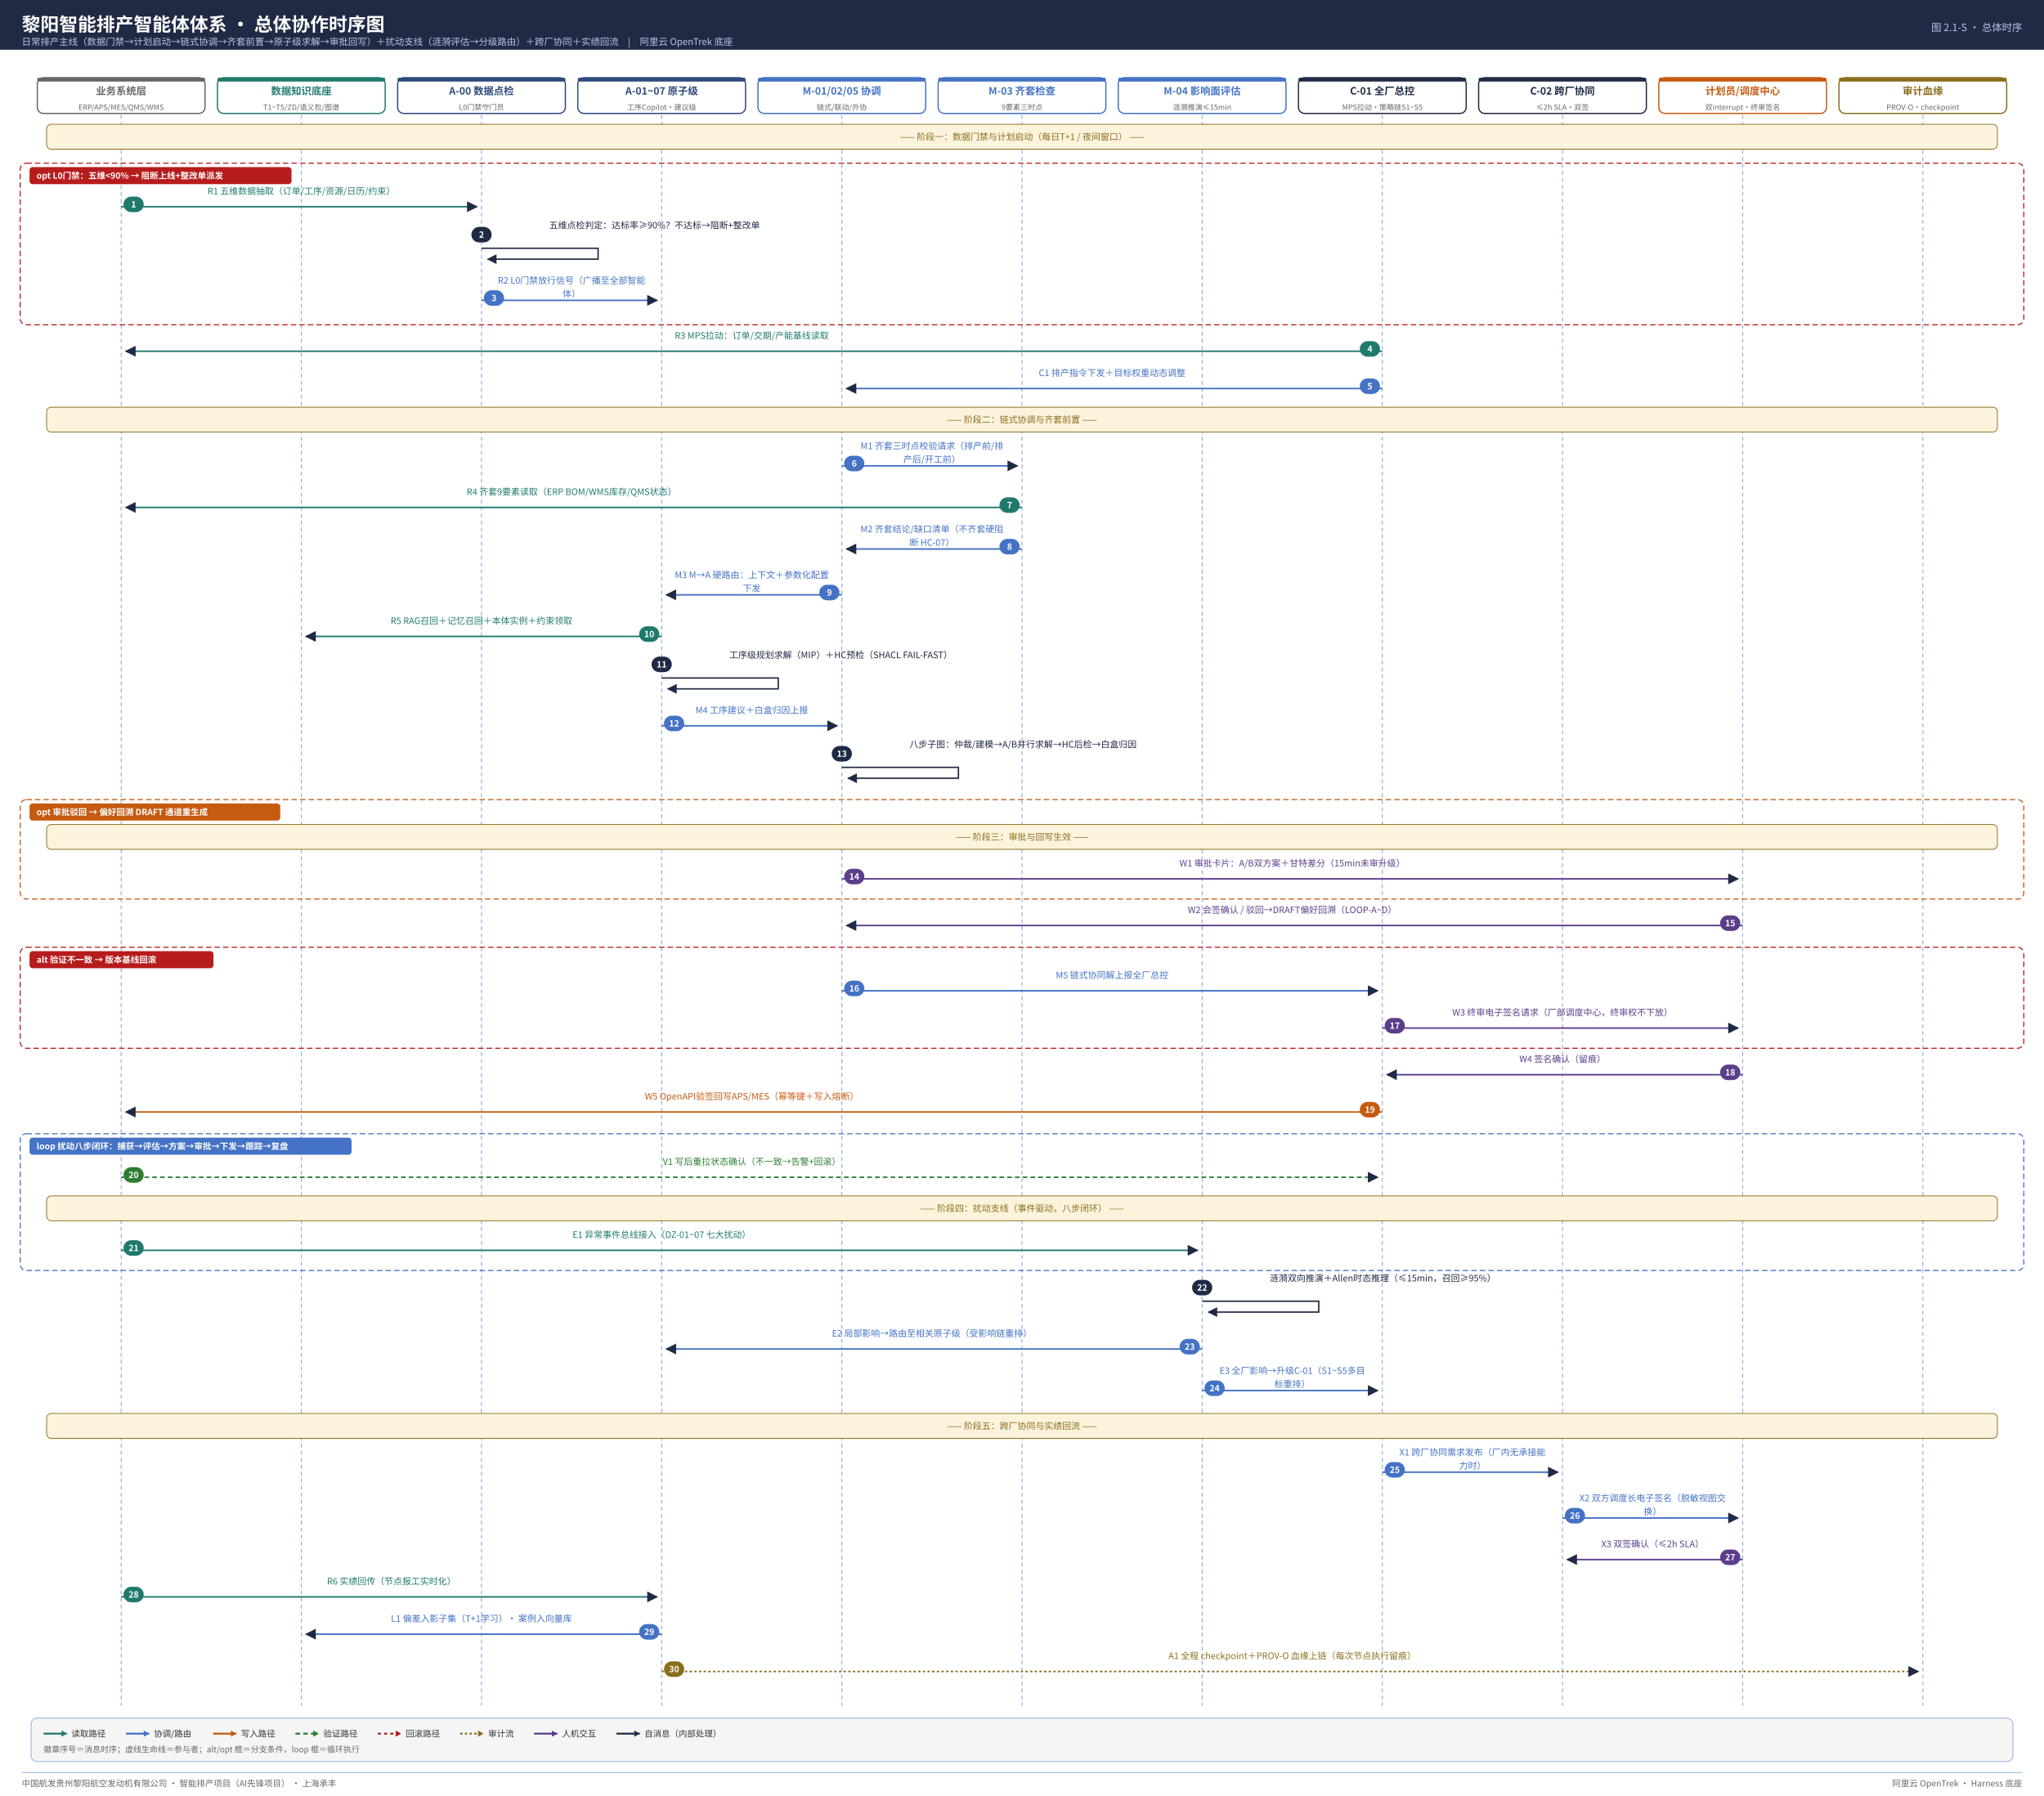
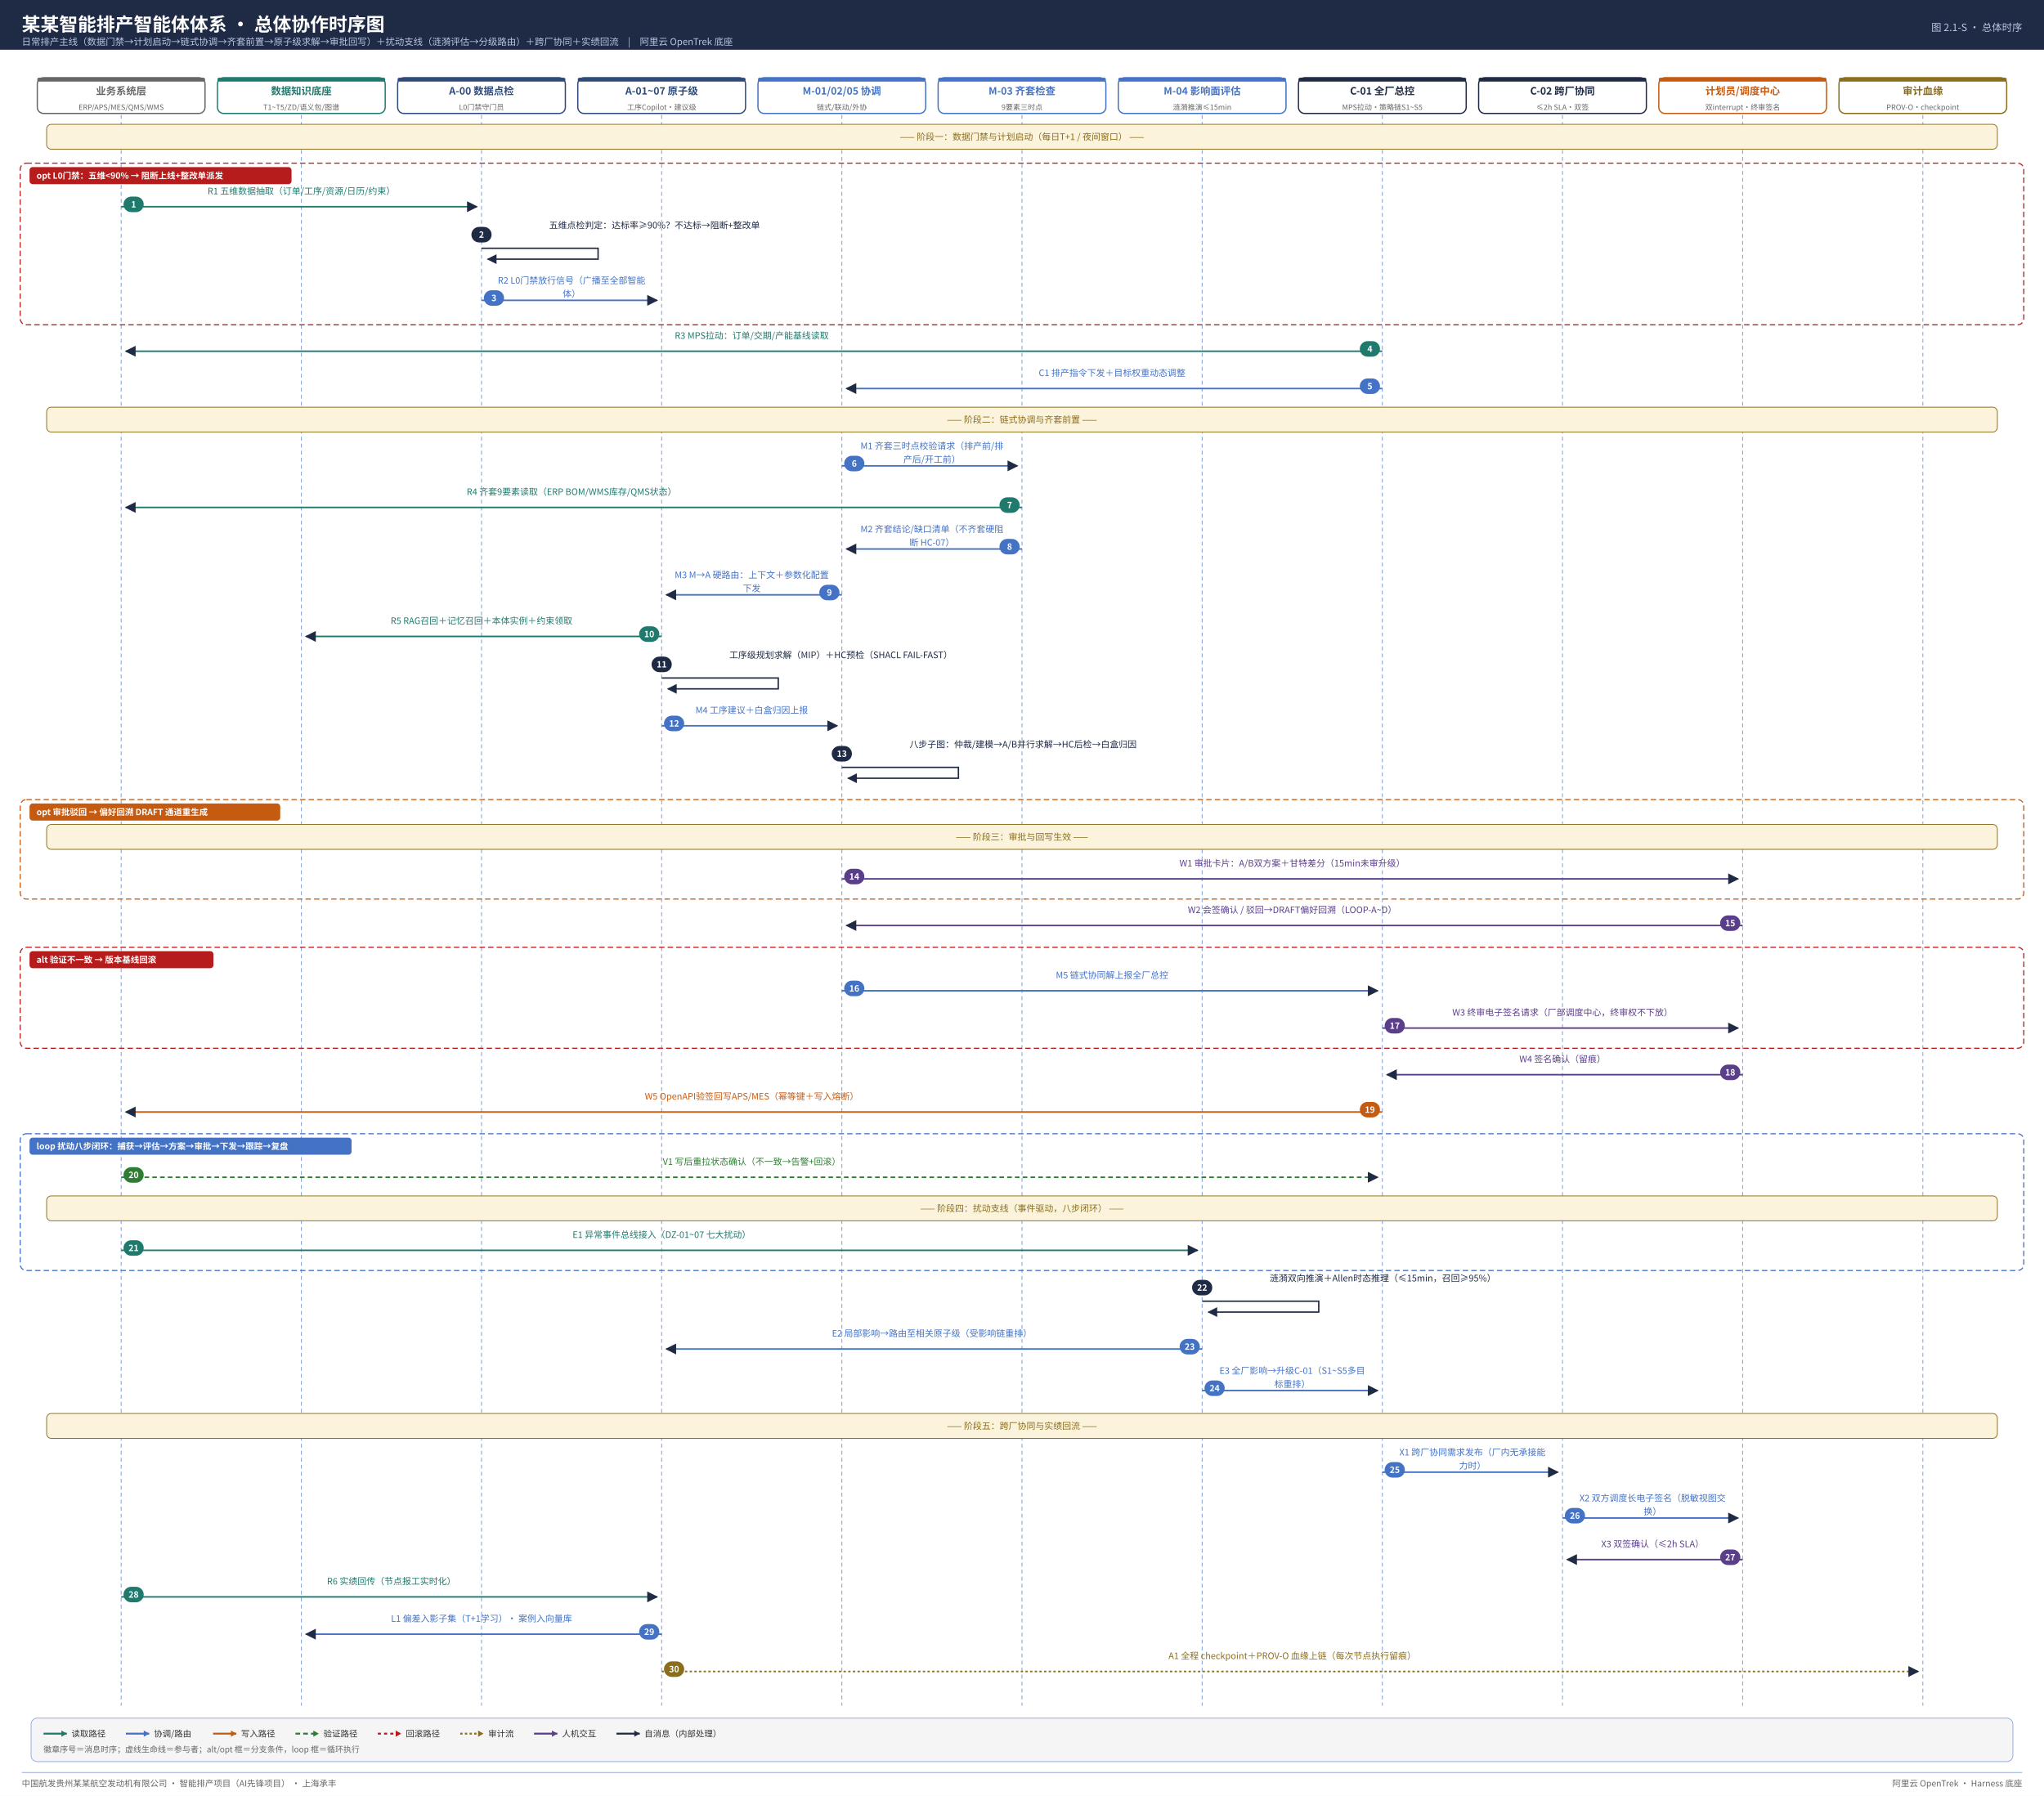
<svg xmlns="http://www.w3.org/2000/svg" width="2630" height="2311.0" viewBox="0 0 2630 2311.0">
  <defs>
    <marker id="arrow" viewBox="0 0 10 10" refX="9" refY="5" markerWidth="7" markerHeight="7" orient="auto-start-reverse">
      <path d="M0,0 L10,5 L0,10 z" fill="#1F2A44" />
    </marker>
    <marker id="arrowR" viewBox="0 0 10 10" refX="1" refY="5" markerWidth="7" markerHeight="7" orient="auto-start-reverse">
      <path d="M10,0 L0,5 L10,10 z" fill="#1F2A44" />
    </marker>
    <marker id="arrowT" viewBox="0 0 10 10" refX="9" refY="5" markerWidth="7" markerHeight="7" orient="auto-start-reverse">
      <path d="M0,0 L10,5 L0,10 z" fill="#1F7A6D" />
    </marker>
    <marker id="arrowO" viewBox="0 0 10 10" refX="9" refY="5" markerWidth="7" markerHeight="7" orient="auto-start-reverse">
      <path d="M0,0 L10,5 L0,10 z" fill="#C55A11" />
    </marker>
    <marker id="arrowP" viewBox="0 0 10 10" refX="9" refY="5" markerWidth="7" markerHeight="7" orient="auto-start-reverse">
      <path d="M0,0 L10,5 L0,10 z" fill="#5B3E8A" />
    </marker>
    <marker id="arrowRd" viewBox="0 0 10 10" refX="9" refY="5" markerWidth="7" markerHeight="7" orient="auto-start-reverse">
      <path d="M0,0 L10,5 L0,10 z" fill="#B71C1C" />
    </marker>
  </defs>
  <rect width="2630" height="2311.0" fill="#FFFFFF" />
  <rect x="0" y="0" width="2630" height="64" rx="0" fill="#1F2A44" stroke="none" stroke-width="1.2" opacity="1" />
-   <text x="28" y="40" font-family="Microsoft YaHei, Noto Sans CJK SC, PingFang SC, sans-serif" font-size="24" fill="#FFFFFF" text-anchor="start" font-weight="bold" opacity="1">黎阳智能排产智能体体系 · 总体协作时序图</text>
+   <text x="28" y="40" font-family="Microsoft YaHei, Noto Sans CJK SC, PingFang SC, sans-serif" font-size="24" fill="#FFFFFF" text-anchor="start" font-weight="bold" opacity="1">某某智能排产智能体体系 · 总体协作时序图</text>
  <text x="28" y="58" font-family="Microsoft YaHei, Noto Sans CJK SC, PingFang SC, sans-serif" font-size="12" fill="#B9C6E4" text-anchor="start" opacity="1">日常排产主线（数据门禁→计划启动→链式协调→齐套前置→原子级求解→审批回写）＋扰动支线（涟漪评估→分级路由）＋跨厂协同＋实绩回流　|　阿里云 OpenTrek 底座</text>
  <text x="2602" y="40" font-family="Microsoft YaHei, Noto Sans CJK SC, PingFang SC, sans-serif" font-size="13" fill="#B9C6E4" text-anchor="end" opacity="1">图 2.1-S · 总体时序</text>
  <rect x="48.0" y="100" width="215.818" height="46" rx="8" fill="#FFFFFF" stroke="#666666" stroke-width="1.6" opacity="1" />
  <rect x="48.0" y="100" width="215.818" height="5" rx="2" fill="#666666" stroke="none" stroke-width="1.2" opacity="1" />
  <text x="155.909" y="121.68" font-family="Microsoft YaHei, Noto Sans CJK SC, PingFang SC, sans-serif" font-size="13" fill="#666666" text-anchor="middle" font-weight="bold" opacity="1">业务系统层</text>
  <text x="155.909" y="141.42" font-family="Microsoft YaHei, Noto Sans CJK SC, PingFang SC, sans-serif" font-size="9.5" fill="#666666" text-anchor="middle" opacity="1">ERP/APS/MES/QMS/WMS</text>
  <rect x="279.818" y="100" width="215.818" height="46" rx="8" fill="#FFFFFF" stroke="#1F7A6D" stroke-width="1.6" opacity="1" />
  <rect x="279.818" y="100" width="215.818" height="5" rx="2" fill="#1F7A6D" stroke="none" stroke-width="1.2" opacity="1" />
  <text x="387.727" y="121.68" font-family="Microsoft YaHei, Noto Sans CJK SC, PingFang SC, sans-serif" font-size="13" fill="#1F7A6D" text-anchor="middle" font-weight="bold" opacity="1">数据知识底座</text>
  <text x="387.727" y="141.42" font-family="Microsoft YaHei, Noto Sans CJK SC, PingFang SC, sans-serif" font-size="9.5" fill="#666666" text-anchor="middle" opacity="1">T1~T5/ZD/语义包/图谱</text>
  <rect x="511.636" y="100" width="215.818" height="46" rx="8" fill="#FFFFFF" stroke="#2E4A7A" stroke-width="1.6" opacity="1" />
  <rect x="511.636" y="100" width="215.818" height="5" rx="2" fill="#2E4A7A" stroke="none" stroke-width="1.2" opacity="1" />
  <text x="619.545" y="121.68" font-family="Microsoft YaHei, Noto Sans CJK SC, PingFang SC, sans-serif" font-size="13" fill="#2E4A7A" text-anchor="middle" font-weight="bold" opacity="1">A-00 数据点检</text>
  <text x="619.545" y="141.42" font-family="Microsoft YaHei, Noto Sans CJK SC, PingFang SC, sans-serif" font-size="9.5" fill="#666666" text-anchor="middle" opacity="1">L0门禁守门员</text>
  <rect x="743.455" y="100" width="215.818" height="46" rx="8" fill="#FFFFFF" stroke="#2E4A7A" stroke-width="1.6" opacity="1" />
  <rect x="743.455" y="100" width="215.818" height="5" rx="2" fill="#2E4A7A" stroke="none" stroke-width="1.2" opacity="1" />
  <text x="851.364" y="121.68" font-family="Microsoft YaHei, Noto Sans CJK SC, PingFang SC, sans-serif" font-size="13" fill="#2E4A7A" text-anchor="middle" font-weight="bold" opacity="1">A-01~07 原子级</text>
  <text x="851.364" y="141.42" font-family="Microsoft YaHei, Noto Sans CJK SC, PingFang SC, sans-serif" font-size="9.5" fill="#666666" text-anchor="middle" opacity="1">工序Copilot·建议级</text>
  <rect x="975.273" y="100" width="215.818" height="46" rx="8" fill="#FFFFFF" stroke="#4472C4" stroke-width="1.6" opacity="1" />
  <rect x="975.273" y="100" width="215.818" height="5" rx="2" fill="#4472C4" stroke="none" stroke-width="1.2" opacity="1" />
  <text x="1083.182" y="121.68" font-family="Microsoft YaHei, Noto Sans CJK SC, PingFang SC, sans-serif" font-size="13" fill="#4472C4" text-anchor="middle" font-weight="bold" opacity="1">M-01/02/05 协调</text>
  <text x="1083.182" y="141.42" font-family="Microsoft YaHei, Noto Sans CJK SC, PingFang SC, sans-serif" font-size="9.5" fill="#666666" text-anchor="middle" opacity="1">链式/联动/外协</text>
  <rect x="1207.091" y="100" width="215.818" height="46" rx="8" fill="#FFFFFF" stroke="#4472C4" stroke-width="1.6" opacity="1" />
  <rect x="1207.091" y="100" width="215.818" height="5" rx="2" fill="#4472C4" stroke="none" stroke-width="1.2" opacity="1" />
  <text x="1315.0" y="121.68" font-family="Microsoft YaHei, Noto Sans CJK SC, PingFang SC, sans-serif" font-size="13" fill="#4472C4" text-anchor="middle" font-weight="bold" opacity="1">M-03 齐套检查</text>
  <text x="1315.0" y="141.42" font-family="Microsoft YaHei, Noto Sans CJK SC, PingFang SC, sans-serif" font-size="9.5" fill="#666666" text-anchor="middle" opacity="1">9要素三时点</text>
  <rect x="1438.909" y="100" width="215.818" height="46" rx="8" fill="#FFFFFF" stroke="#4472C4" stroke-width="1.6" opacity="1" />
  <rect x="1438.909" y="100" width="215.818" height="5" rx="2" fill="#4472C4" stroke="none" stroke-width="1.2" opacity="1" />
  <text x="1546.818" y="121.68" font-family="Microsoft YaHei, Noto Sans CJK SC, PingFang SC, sans-serif" font-size="13" fill="#4472C4" text-anchor="middle" font-weight="bold" opacity="1">M-04 影响面评估</text>
  <text x="1546.818" y="141.42" font-family="Microsoft YaHei, Noto Sans CJK SC, PingFang SC, sans-serif" font-size="9.5" fill="#666666" text-anchor="middle" opacity="1">涟漪推演≤15min</text>
  <rect x="1670.727" y="100" width="215.818" height="46" rx="8" fill="#FFFFFF" stroke="#1F2A44" stroke-width="1.6" opacity="1" />
  <rect x="1670.727" y="100" width="215.818" height="5" rx="2" fill="#1F2A44" stroke="none" stroke-width="1.2" opacity="1" />
  <text x="1778.636" y="121.68" font-family="Microsoft YaHei, Noto Sans CJK SC, PingFang SC, sans-serif" font-size="13" fill="#1F2A44" text-anchor="middle" font-weight="bold" opacity="1">C-01 全厂总控</text>
  <text x="1778.636" y="141.42" font-family="Microsoft YaHei, Noto Sans CJK SC, PingFang SC, sans-serif" font-size="9.5" fill="#666666" text-anchor="middle" opacity="1">MPS拉动·策略链S1~S5</text>
  <rect x="1902.545" y="100" width="215.818" height="46" rx="8" fill="#FFFFFF" stroke="#1F2A44" stroke-width="1.6" opacity="1" />
  <rect x="1902.545" y="100" width="215.818" height="5" rx="2" fill="#1F2A44" stroke="none" stroke-width="1.2" opacity="1" />
  <text x="2010.455" y="121.68" font-family="Microsoft YaHei, Noto Sans CJK SC, PingFang SC, sans-serif" font-size="13" fill="#1F2A44" text-anchor="middle" font-weight="bold" opacity="1">C-02 跨厂协同</text>
  <text x="2010.455" y="141.42" font-family="Microsoft YaHei, Noto Sans CJK SC, PingFang SC, sans-serif" font-size="9.5" fill="#666666" text-anchor="middle" opacity="1">≤2h SLA·双签</text>
  <rect x="2134.364" y="100" width="215.818" height="46" rx="8" fill="#FFFFFF" stroke="#C55A11" stroke-width="1.6" opacity="1" />
  <rect x="2134.364" y="100" width="215.818" height="5" rx="2" fill="#C55A11" stroke="none" stroke-width="1.2" opacity="1" />
  <text x="2242.273" y="121.68" font-family="Microsoft YaHei, Noto Sans CJK SC, PingFang SC, sans-serif" font-size="13" fill="#C55A11" text-anchor="middle" font-weight="bold" opacity="1">计划员/调度中心</text>
  <text x="2242.273" y="141.42" font-family="Microsoft YaHei, Noto Sans CJK SC, PingFang SC, sans-serif" font-size="9.5" fill="#666666" text-anchor="middle" opacity="1">双interrupt·终审签名</text>
  <rect x="2366.182" y="100" width="215.818" height="46" rx="8" fill="#FFFFFF" stroke="#8A6D1D" stroke-width="1.6" opacity="1" />
  <rect x="2366.182" y="100" width="215.818" height="5" rx="2" fill="#8A6D1D" stroke="none" stroke-width="1.2" opacity="1" />
  <text x="2474.091" y="121.68" font-family="Microsoft YaHei, Noto Sans CJK SC, PingFang SC, sans-serif" font-size="13" fill="#8A6D1D" text-anchor="middle" font-weight="bold" opacity="1">审计血缘</text>
  <text x="2474.091" y="141.42" font-family="Microsoft YaHei, Noto Sans CJK SC, PingFang SC, sans-serif" font-size="9.5" fill="#666666" text-anchor="middle" opacity="1">PROV-O·checkpoint</text>
  <line x1="155.909" y1="148" x2="155.909" y2="2195.0" stroke="#8EAADB" stroke-width="1.2" stroke-dasharray="5,4" />
  <line x1="387.727" y1="148" x2="387.727" y2="2195.0" stroke="#8EAADB" stroke-width="1.2" stroke-dasharray="5,4" />
  <line x1="619.545" y1="148" x2="619.545" y2="2195.0" stroke="#8EAADB" stroke-width="1.2" stroke-dasharray="5,4" />
  <line x1="851.364" y1="148" x2="851.364" y2="2195.0" stroke="#8EAADB" stroke-width="1.2" stroke-dasharray="5,4" />
  <line x1="1083.182" y1="148" x2="1083.182" y2="2195.0" stroke="#8EAADB" stroke-width="1.2" stroke-dasharray="5,4" />
  <line x1="1315.0" y1="148" x2="1315.0" y2="2195.0" stroke="#8EAADB" stroke-width="1.2" stroke-dasharray="5,4" />
  <line x1="1546.818" y1="148" x2="1546.818" y2="2195.0" stroke="#8EAADB" stroke-width="1.2" stroke-dasharray="5,4" />
  <line x1="1778.636" y1="148" x2="1778.636" y2="2195.0" stroke="#8EAADB" stroke-width="1.2" stroke-dasharray="5,4" />
  <line x1="2010.455" y1="148" x2="2010.455" y2="2195.0" stroke="#8EAADB" stroke-width="1.2" stroke-dasharray="5,4" />
  <line x1="2242.273" y1="148" x2="2242.273" y2="2195.0" stroke="#8EAADB" stroke-width="1.2" stroke-dasharray="5,4" />
  <line x1="2474.091" y1="148" x2="2474.091" y2="2195.0" stroke="#8EAADB" stroke-width="1.2" stroke-dasharray="5,4" />
  <rect x="26" y="210" width="2578" height="208.0" rx="8" fill="none" stroke="#B71C1C" stroke-width="1.4" stroke-dasharray="7,4" opacity="1" />
  <rect x="38" y="215" width="337.117" height="22" rx="4" fill="#B71C1C" stroke="none" stroke-width="1.2" opacity="1" />
  <text x="47" y="230" font-family="Microsoft YaHei, Noto Sans CJK SC, PingFang SC, sans-serif" font-size="11" fill="#FFFFFF" text-anchor="start" font-weight="bold" opacity="1">opt L0门禁：五维&lt;90% → 阻断上线+整改单派发</text>
  <rect x="26" y="1029.0" width="2578" height="128.0" rx="8" fill="none" stroke="#C55A11" stroke-width="1.4" stroke-dasharray="7,4" opacity="1" />
  <rect x="38" y="1034.0" width="322.597" height="22" rx="4" fill="#C55A11" stroke="none" stroke-width="1.2" opacity="1" />
  <text x="47" y="1049.0" font-family="Microsoft YaHei, Noto Sans CJK SC, PingFang SC, sans-serif" font-size="11" fill="#FFFFFF" text-anchor="start" font-weight="bold" opacity="1">opt 审批驳回 → 偏好回溯 DRAFT 通道重生成</text>
  <rect x="26" y="1219.0" width="2578" height="130.0" rx="8" fill="none" stroke="#B71C1C" stroke-width="1.4" stroke-dasharray="7,4" opacity="1" />
  <rect x="38" y="1224.0" width="236.638" height="22" rx="4" fill="#B71C1C" stroke="none" stroke-width="1.2" opacity="1" />
  <text x="47" y="1239.0" font-family="Microsoft YaHei, Noto Sans CJK SC, PingFang SC, sans-serif" font-size="11" fill="#FFFFFF" text-anchor="start" font-weight="bold" opacity="1">alt 验证不一致 → 版本基线回滚</text>
  <rect x="26" y="1459.0" width="2578" height="176.0" rx="8" fill="none" stroke="#4472C4" stroke-width="1.4" stroke-dasharray="7,4" opacity="1" />
  <rect x="38" y="1464.0" width="414.363" height="22" rx="4" fill="#4472C4" stroke="none" stroke-width="1.2" opacity="1" />
  <text x="47" y="1479.0" font-family="Microsoft YaHei, Noto Sans CJK SC, PingFang SC, sans-serif" font-size="11" fill="#FFFFFF" text-anchor="start" font-weight="bold" opacity="1">loop 扰动八步闭环：捕获→评估→方案→审批→下发→跟踪→复盘</text>
  <rect x="60" y="160" width="2510" height="32" rx="6" fill="#FBF3DC" stroke="#8A6D1D" stroke-width="1" opacity="1" />
  <text x="1315.0" y="180.14" font-family="Microsoft YaHei, Noto Sans CJK SC, PingFang SC, sans-serif" font-size="11.5" fill="#8A6D1D" text-anchor="middle" opacity="1">—— 阶段一：数据门禁与计划启动（每日T+1 / 夜间窗口） ——</text>
  <line x1="155.909" y1="266.0" x2="613.545" y2="266.0" stroke="#1F7A6D" stroke-width="2" marker-end="url(#arrow)" />
  <text x="387.727" y="250.0" font-family="Microsoft YaHei, Noto Sans CJK SC, PingFang SC, sans-serif" font-size="11.5" fill="#1F7A6D" text-anchor="middle" opacity="1">R1 五维数据抽取（订单/工序/资源/日历/约束）</text>
  <rect x="158.909" y="253.0" width="26" height="20" rx="10" fill="#1F7A6D" stroke="none" stroke-width="1.2" opacity="1" />
  <text x="171.909" y="267.0" font-family="Microsoft YaHei, Noto Sans CJK SC, PingFang SC, sans-serif" font-size="11" fill="#FFFFFF" text-anchor="middle" font-weight="bold" opacity="1">1</text>
  <path d="M 619.545 319.5 L 769.545 319.5 L 769.545 333.5 L 627.545 333.5" fill="none" stroke="#1F2A44" stroke-width="1.8" marker-end="url(#arrow)" />
  <text x="706.545" y="294.0" font-family="Microsoft YaHei, Noto Sans CJK SC, PingFang SC, sans-serif" font-size="11.5" fill="#1F2A44" text-anchor="start" opacity="1">五维点检判定：达标率≥90%？不达标→阻断+整改单</text>
  <rect x="606.545" y="292" width="26" height="20" rx="10" fill="#1F2A44" stroke="none" stroke-width="1.2" opacity="1" />
  <text x="619.545" y="306" font-family="Microsoft YaHei, Noto Sans CJK SC, PingFang SC, sans-serif" font-size="11" fill="#FFFFFF" text-anchor="middle" font-weight="bold" opacity="1">2</text>
  <line x1="619.545" y1="386.5" x2="845.364" y2="386.5" stroke="#4472C4" stroke-width="2" marker-end="url(#arrow)" />
  <text x="735.455" y="365.0" font-family="Microsoft YaHei, Noto Sans CJK SC, PingFang SC, sans-serif" font-size="11.5" fill="#4472C4" text-anchor="middle" opacity="1">R2 L0门禁放行信号（广播至全部智能</text>
  <text x="735.455" y="382.25" font-family="Microsoft YaHei, Noto Sans CJK SC, PingFang SC, sans-serif" font-size="11.5" fill="#4472C4" text-anchor="middle" opacity="1">体）</text>
  <rect x="622.545" y="373.5" width="26" height="20" rx="10" fill="#4472C4" stroke="none" stroke-width="1.2" opacity="1" />
  <text x="635.545" y="387.5" font-family="Microsoft YaHei, Noto Sans CJK SC, PingFang SC, sans-serif" font-size="11" fill="#FFFFFF" text-anchor="middle" font-weight="bold" opacity="1">3</text>
  <line x1="1778.636" y1="452.0" x2="161.909" y2="452.0" stroke="#1F7A6D" stroke-width="2" marker-end="url(#arrow)" />
  <text x="967.273" y="436.0" font-family="Microsoft YaHei, Noto Sans CJK SC, PingFang SC, sans-serif" font-size="11.5" fill="#1F7A6D" text-anchor="middle" opacity="1">R3 MPS拉动：订单/交期/产能基线读取</text>
  <rect x="1749.636" y="439.0" width="26" height="20" rx="10" fill="#1F7A6D" stroke="none" stroke-width="1.2" opacity="1" />
  <text x="1762.636" y="453.0" font-family="Microsoft YaHei, Noto Sans CJK SC, PingFang SC, sans-serif" font-size="11" fill="#FFFFFF" text-anchor="middle" font-weight="bold" opacity="1">4</text>
  <line x1="1778.636" y1="500.0" x2="1089.182" y2="500.0" stroke="#4472C4" stroke-width="2" marker-end="url(#arrow)" />
  <text x="1430.909" y="484.0" font-family="Microsoft YaHei, Noto Sans CJK SC, PingFang SC, sans-serif" font-size="11.5" fill="#4472C4" text-anchor="middle" opacity="1">C1 排产指令下发＋目标权重动态调整</text>
  <rect x="1749.636" y="487.0" width="26" height="20" rx="10" fill="#4472C4" stroke="none" stroke-width="1.2" opacity="1" />
  <text x="1762.636" y="501.0" font-family="Microsoft YaHei, Noto Sans CJK SC, PingFang SC, sans-serif" font-size="11" fill="#FFFFFF" text-anchor="middle" font-weight="bold" opacity="1">5</text>
  <rect x="60" y="524.0" width="2510" height="32" rx="6" fill="#FBF3DC" stroke="#8A6D1D" stroke-width="1" opacity="1" />
  <text x="1315.0" y="544.14" font-family="Microsoft YaHei, Noto Sans CJK SC, PingFang SC, sans-serif" font-size="11.5" fill="#8A6D1D" text-anchor="middle" opacity="1">—— 阶段二：链式协调与齐套前置 ——</text>
  <line x1="1083.182" y1="599.5" x2="1309.0" y2="599.5" stroke="#4472C4" stroke-width="2" marker-end="url(#arrow)" />
  <text x="1199.091" y="578.0" font-family="Microsoft YaHei, Noto Sans CJK SC, PingFang SC, sans-serif" font-size="11.5" fill="#4472C4" text-anchor="middle" opacity="1">M1 齐套三时点校验请求（排产前/排</text>
  <text x="1199.091" y="595.25" font-family="Microsoft YaHei, Noto Sans CJK SC, PingFang SC, sans-serif" font-size="11.5" fill="#4472C4" text-anchor="middle" opacity="1">产后/开工前）</text>
  <rect x="1086.182" y="586.5" width="26" height="20" rx="10" fill="#4472C4" stroke="none" stroke-width="1.2" opacity="1" />
  <text x="1099.182" y="600.5" font-family="Microsoft YaHei, Noto Sans CJK SC, PingFang SC, sans-serif" font-size="11" fill="#FFFFFF" text-anchor="middle" font-weight="bold" opacity="1">6</text>
  <line x1="1315.0" y1="653.0" x2="161.909" y2="653.0" stroke="#1F7A6D" stroke-width="2" marker-end="url(#arrow)" />
  <text x="735.455" y="637.0" font-family="Microsoft YaHei, Noto Sans CJK SC, PingFang SC, sans-serif" font-size="11.5" fill="#1F7A6D" text-anchor="middle" opacity="1">R4 齐套9要素读取（ERP BOM/WMS库存/QMS状态）</text>
  <rect x="1286.0" y="640.0" width="26" height="20" rx="10" fill="#1F7A6D" stroke="none" stroke-width="1.2" opacity="1" />
  <text x="1299.0" y="654.0" font-family="Microsoft YaHei, Noto Sans CJK SC, PingFang SC, sans-serif" font-size="11" fill="#FFFFFF" text-anchor="middle" font-weight="bold" opacity="1">7</text>
  <line x1="1315.0" y1="706.5" x2="1089.182" y2="706.5" stroke="#4472C4" stroke-width="2" marker-end="url(#arrow)" />
  <text x="1199.091" y="685.0" font-family="Microsoft YaHei, Noto Sans CJK SC, PingFang SC, sans-serif" font-size="11.5" fill="#4472C4" text-anchor="middle" opacity="1">M2 齐套结论/缺口清单（不齐套硬阻</text>
  <text x="1199.091" y="702.25" font-family="Microsoft YaHei, Noto Sans CJK SC, PingFang SC, sans-serif" font-size="11.5" fill="#4472C4" text-anchor="middle" opacity="1">断 HC-07）</text>
  <rect x="1286.0" y="693.5" width="26" height="20" rx="10" fill="#4472C4" stroke="none" stroke-width="1.2" opacity="1" />
  <text x="1299.0" y="707.5" font-family="Microsoft YaHei, Noto Sans CJK SC, PingFang SC, sans-serif" font-size="11" fill="#FFFFFF" text-anchor="middle" font-weight="bold" opacity="1">8</text>
  <line x1="1083.182" y1="765.5" x2="857.364" y2="765.5" stroke="#4472C4" stroke-width="2" marker-end="url(#arrow)" />
  <text x="967.273" y="744.0" font-family="Microsoft YaHei, Noto Sans CJK SC, PingFang SC, sans-serif" font-size="11.5" fill="#4472C4" text-anchor="middle" opacity="1">M3 M→A 硬路由：上下文＋参数化配置</text>
  <text x="967.273" y="761.25" font-family="Microsoft YaHei, Noto Sans CJK SC, PingFang SC, sans-serif" font-size="11.5" fill="#4472C4" text-anchor="middle" opacity="1">下发</text>
  <rect x="1054.182" y="752.5" width="26" height="20" rx="10" fill="#4472C4" stroke="none" stroke-width="1.2" opacity="1" />
  <text x="1067.182" y="766.5" font-family="Microsoft YaHei, Noto Sans CJK SC, PingFang SC, sans-serif" font-size="11" fill="#FFFFFF" text-anchor="middle" font-weight="bold" opacity="1">9</text>
  <line x1="851.364" y1="819.0" x2="393.727" y2="819.0" stroke="#1F7A6D" stroke-width="2" marker-end="url(#arrow)" />
  <text x="619.545" y="803.0" font-family="Microsoft YaHei, Noto Sans CJK SC, PingFang SC, sans-serif" font-size="11.5" fill="#1F7A6D" text-anchor="middle" opacity="1">R5 RAG召回＋记忆召回＋本体实例＋约束领取</text>
  <rect x="822.364" y="806.0" width="26" height="20" rx="10" fill="#1F7A6D" stroke="none" stroke-width="1.2" opacity="1" />
  <text x="835.364" y="820.0" font-family="Microsoft YaHei, Noto Sans CJK SC, PingFang SC, sans-serif" font-size="11" fill="#FFFFFF" text-anchor="middle" font-weight="bold" opacity="1">10</text>
  <path d="M 851.364 872.5 L 1001.364 872.5 L 1001.364 886.5 L 859.364 886.5" fill="none" stroke="#1F2A44" stroke-width="1.8" marker-end="url(#arrow)" />
  <text x="938.364" y="847.0" font-family="Microsoft YaHei, Noto Sans CJK SC, PingFang SC, sans-serif" font-size="11.5" fill="#1F2A44" text-anchor="start" opacity="1">工序级规划求解（MIP）＋HC预检（SHACL FAIL-FAST）</text>
  <rect x="838.364" y="845.0" width="26" height="20" rx="10" fill="#1F2A44" stroke="none" stroke-width="1.2" opacity="1" />
  <text x="851.364" y="859.0" font-family="Microsoft YaHei, Noto Sans CJK SC, PingFang SC, sans-serif" font-size="11" fill="#FFFFFF" text-anchor="middle" font-weight="bold" opacity="1">11</text>
  <line x1="851.364" y1="934.0" x2="1077.182" y2="934.0" stroke="#4472C4" stroke-width="2" marker-end="url(#arrow)" />
  <text x="967.273" y="918.0" font-family="Microsoft YaHei, Noto Sans CJK SC, PingFang SC, sans-serif" font-size="11.5" fill="#4472C4" text-anchor="middle" opacity="1">M4 工序建议＋白盒归因上报</text>
  <rect x="854.364" y="921.0" width="26" height="20" rx="10" fill="#4472C4" stroke="none" stroke-width="1.2" opacity="1" />
  <text x="867.364" y="935.0" font-family="Microsoft YaHei, Noto Sans CJK SC, PingFang SC, sans-serif" font-size="11" fill="#FFFFFF" text-anchor="middle" font-weight="bold" opacity="1">12</text>
  <path d="M 1083.182 987.5 L 1233.182 987.5 L 1233.182 1001.5 L 1091.182 1001.5" fill="none" stroke="#1F2A44" stroke-width="1.8" marker-end="url(#arrow)" />
  <text x="1170.182" y="962.0" font-family="Microsoft YaHei, Noto Sans CJK SC, PingFang SC, sans-serif" font-size="11.5" fill="#1F2A44" text-anchor="start" opacity="1">八步子图：仲裁/建模→A/B并行求解→HC后检→白盒归因</text>
  <rect x="1070.182" y="960.0" width="26" height="20" rx="10" fill="#1F2A44" stroke="none" stroke-width="1.2" opacity="1" />
  <text x="1083.182" y="974.0" font-family="Microsoft YaHei, Noto Sans CJK SC, PingFang SC, sans-serif" font-size="11" fill="#FFFFFF" text-anchor="middle" font-weight="bold" opacity="1">13</text>
  <rect x="60" y="1061.0" width="2510" height="32" rx="6" fill="#FBF3DC" stroke="#8A6D1D" stroke-width="1" opacity="1" />
  <text x="1315.0" y="1081.14" font-family="Microsoft YaHei, Noto Sans CJK SC, PingFang SC, sans-serif" font-size="11.5" fill="#8A6D1D" text-anchor="middle" opacity="1">—— 阶段三：审批与回写生效 ——</text>
  <line x1="1083.182" y1="1131.0" x2="2236.273" y2="1131.0" stroke="#5B3E8A" stroke-width="2" marker-end="url(#arrow)" />
  <text x="1662.727" y="1115.0" font-family="Microsoft YaHei, Noto Sans CJK SC, PingFang SC, sans-serif" font-size="11.5" fill="#5B3E8A" text-anchor="middle" opacity="1">W1 审批卡片：A/B双方案＋甘特差分（15min未审升级）</text>
  <rect x="1086.182" y="1118.0" width="26" height="20" rx="10" fill="#5B3E8A" stroke="none" stroke-width="1.2" opacity="1" />
  <text x="1099.182" y="1132.0" font-family="Microsoft YaHei, Noto Sans CJK SC, PingFang SC, sans-serif" font-size="11" fill="#FFFFFF" text-anchor="middle" font-weight="bold" opacity="1">14</text>
  <line x1="2242.273" y1="1191.0" x2="1089.182" y2="1191.0" stroke="#5B3E8A" stroke-width="2" marker-end="url(#arrow)" />
  <text x="1662.727" y="1175.0" font-family="Microsoft YaHei, Noto Sans CJK SC, PingFang SC, sans-serif" font-size="11.5" fill="#5B3E8A" text-anchor="middle" opacity="1">W2 会签确认 / 驳回→DRAFT偏好回溯（LOOP-A~D）</text>
  <rect x="2213.273" y="1178.0" width="26" height="20" rx="10" fill="#5B3E8A" stroke="none" stroke-width="1.2" opacity="1" />
  <text x="2226.273" y="1192.0" font-family="Microsoft YaHei, Noto Sans CJK SC, PingFang SC, sans-serif" font-size="11" fill="#FFFFFF" text-anchor="middle" font-weight="bold" opacity="1">15</text>
  <line x1="1083.182" y1="1275.0" x2="1772.636" y2="1275.0" stroke="#4472C4" stroke-width="2" marker-end="url(#arrow)" />
  <text x="1430.909" y="1259.0" font-family="Microsoft YaHei, Noto Sans CJK SC, PingFang SC, sans-serif" font-size="11.5" fill="#4472C4" text-anchor="middle" opacity="1">M5 链式协同解上报全厂总控</text>
  <rect x="1086.182" y="1262.0" width="26" height="20" rx="10" fill="#4472C4" stroke="none" stroke-width="1.2" opacity="1" />
  <text x="1099.182" y="1276.0" font-family="Microsoft YaHei, Noto Sans CJK SC, PingFang SC, sans-serif" font-size="11" fill="#FFFFFF" text-anchor="middle" font-weight="bold" opacity="1">16</text>
  <line x1="1778.636" y1="1323.0" x2="2236.273" y2="1323.0" stroke="#5B3E8A" stroke-width="2" marker-end="url(#arrow)" />
  <text x="2010.455" y="1307.0" font-family="Microsoft YaHei, Noto Sans CJK SC, PingFang SC, sans-serif" font-size="11.5" fill="#5B3E8A" text-anchor="middle" opacity="1">W3 终审电子签名请求（厂部调度中心，终审权不下放）</text>
  <rect x="1781.636" y="1310.0" width="26" height="20" rx="10" fill="#5B3E8A" stroke="none" stroke-width="1.2" opacity="1" />
  <text x="1794.636" y="1324.0" font-family="Microsoft YaHei, Noto Sans CJK SC, PingFang SC, sans-serif" font-size="11" fill="#FFFFFF" text-anchor="middle" font-weight="bold" opacity="1">17</text>
  <line x1="2242.273" y1="1383.0" x2="1784.636" y2="1383.0" stroke="#5B3E8A" stroke-width="2" marker-end="url(#arrow)" />
  <text x="2010.455" y="1367.0" font-family="Microsoft YaHei, Noto Sans CJK SC, PingFang SC, sans-serif" font-size="11.5" fill="#5B3E8A" text-anchor="middle" opacity="1">W4 签名确认（留痕）</text>
  <rect x="2213.273" y="1370.0" width="26" height="20" rx="10" fill="#5B3E8A" stroke="none" stroke-width="1.2" opacity="1" />
  <text x="2226.273" y="1384.0" font-family="Microsoft YaHei, Noto Sans CJK SC, PingFang SC, sans-serif" font-size="11" fill="#FFFFFF" text-anchor="middle" font-weight="bold" opacity="1">18</text>
  <line x1="1778.636" y1="1431.0" x2="161.909" y2="1431.0" stroke="#C55A11" stroke-width="2" marker-end="url(#arrow)" />
  <text x="967.273" y="1415.0" font-family="Microsoft YaHei, Noto Sans CJK SC, PingFang SC, sans-serif" font-size="11.5" fill="#C55A11" text-anchor="middle" opacity="1">W5 OpenAPI验签回写APS/MES（幂等键＋写入熔断）</text>
  <rect x="1749.636" y="1418.0" width="26" height="20" rx="10" fill="#C55A11" stroke="none" stroke-width="1.2" opacity="1" />
  <text x="1762.636" y="1432.0" font-family="Microsoft YaHei, Noto Sans CJK SC, PingFang SC, sans-serif" font-size="11" fill="#FFFFFF" text-anchor="middle" font-weight="bold" opacity="1">19</text>
  <line x1="155.909" y1="1515.0" x2="1772.636" y2="1515.0" stroke="#2E7D32" stroke-width="2" stroke-dasharray="6,4" marker-end="url(#arrow)" />
  <text x="967.273" y="1499.0" font-family="Microsoft YaHei, Noto Sans CJK SC, PingFang SC, sans-serif" font-size="11.5" fill="#2E7D32" text-anchor="middle" opacity="1">V1 写后重拉状态确认（不一致→告警+回滚）</text>
  <rect x="158.909" y="1502.0" width="26" height="20" rx="10" fill="#2E7D32" stroke="none" stroke-width="1.2" opacity="1" />
  <text x="171.909" y="1516.0" font-family="Microsoft YaHei, Noto Sans CJK SC, PingFang SC, sans-serif" font-size="11" fill="#FFFFFF" text-anchor="middle" font-weight="bold" opacity="1">20</text>
  <rect x="60" y="1539.0" width="2510" height="32" rx="6" fill="#FBF3DC" stroke="#8A6D1D" stroke-width="1" opacity="1" />
  <text x="1315.0" y="1559.14" font-family="Microsoft YaHei, Noto Sans CJK SC, PingFang SC, sans-serif" font-size="11.5" fill="#8A6D1D" text-anchor="middle" opacity="1">—— 阶段四：扰动支线（事件驱动，八步闭环） ——</text>
  <line x1="155.909" y1="1609.0" x2="1540.818" y2="1609.0" stroke="#1F7A6D" stroke-width="2" marker-end="url(#arrow)" />
  <text x="851.364" y="1593.0" font-family="Microsoft YaHei, Noto Sans CJK SC, PingFang SC, sans-serif" font-size="11.5" fill="#1F7A6D" text-anchor="middle" opacity="1">E1 异常事件总线接入（DZ-01~07 七大扰动）</text>
  <rect x="158.909" y="1596.0" width="26" height="20" rx="10" fill="#1F7A6D" stroke="none" stroke-width="1.2" opacity="1" />
  <text x="171.909" y="1610.0" font-family="Microsoft YaHei, Noto Sans CJK SC, PingFang SC, sans-serif" font-size="11" fill="#FFFFFF" text-anchor="middle" font-weight="bold" opacity="1">21</text>
  <path d="M 1546.818 1674.5 L 1696.818 1674.5 L 1696.818 1688.5 L 1554.818 1688.5" fill="none" stroke="#1F2A44" stroke-width="1.8" marker-end="url(#arrow)" />
  <text x="1633.818" y="1649.0" font-family="Microsoft YaHei, Noto Sans CJK SC, PingFang SC, sans-serif" font-size="11.5" fill="#1F2A44" text-anchor="start" opacity="1">涟漪双向推演＋Allen时态推理（≤15min，召回≥95%）</text>
  <rect x="1533.818" y="1647.0" width="26" height="20" rx="10" fill="#1F2A44" stroke="none" stroke-width="1.2" opacity="1" />
  <text x="1546.818" y="1661.0" font-family="Microsoft YaHei, Noto Sans CJK SC, PingFang SC, sans-serif" font-size="11" fill="#FFFFFF" text-anchor="middle" font-weight="bold" opacity="1">22</text>
  <line x1="1546.818" y1="1736.0" x2="857.364" y2="1736.0" stroke="#4472C4" stroke-width="2" marker-end="url(#arrow)" />
  <text x="1199.091" y="1720.0" font-family="Microsoft YaHei, Noto Sans CJK SC, PingFang SC, sans-serif" font-size="11.5" fill="#4472C4" text-anchor="middle" opacity="1">E2 局部影响→路由至相关原子级（受影响链重排）</text>
  <rect x="1517.818" y="1723.0" width="26" height="20" rx="10" fill="#4472C4" stroke="none" stroke-width="1.2" opacity="1" />
  <text x="1530.818" y="1737.0" font-family="Microsoft YaHei, Noto Sans CJK SC, PingFang SC, sans-serif" font-size="11" fill="#FFFFFF" text-anchor="middle" font-weight="bold" opacity="1">23</text>
  <line x1="1546.818" y1="1789.5" x2="1772.636" y2="1789.5" stroke="#4472C4" stroke-width="2" marker-end="url(#arrow)" />
  <text x="1662.727" y="1768.0" font-family="Microsoft YaHei, Noto Sans CJK SC, PingFang SC, sans-serif" font-size="11.5" fill="#4472C4" text-anchor="middle" opacity="1">E3 全厂影响→升级C-01（S1~S5多目</text>
  <text x="1662.727" y="1785.25" font-family="Microsoft YaHei, Noto Sans CJK SC, PingFang SC, sans-serif" font-size="11.5" fill="#4472C4" text-anchor="middle" opacity="1">标重排）</text>
  <rect x="1549.818" y="1776.5" width="26" height="20" rx="10" fill="#4472C4" stroke="none" stroke-width="1.2" opacity="1" />
  <text x="1562.818" y="1790.5" font-family="Microsoft YaHei, Noto Sans CJK SC, PingFang SC, sans-serif" font-size="11" fill="#FFFFFF" text-anchor="middle" font-weight="bold" opacity="1">24</text>
  <rect x="60" y="1819.0" width="2510" height="32" rx="6" fill="#FBF3DC" stroke="#8A6D1D" stroke-width="1" opacity="1" />
  <text x="1315.0" y="1839.14" font-family="Microsoft YaHei, Noto Sans CJK SC, PingFang SC, sans-serif" font-size="11.5" fill="#8A6D1D" text-anchor="middle" opacity="1">—— 阶段五：跨厂协同与实绩回流 ——</text>
  <line x1="1778.636" y1="1894.5" x2="2004.455" y2="1894.5" stroke="#4472C4" stroke-width="2" marker-end="url(#arrow)" />
  <text x="1894.545" y="1873.0" font-family="Microsoft YaHei, Noto Sans CJK SC, PingFang SC, sans-serif" font-size="11.5" fill="#4472C4" text-anchor="middle" opacity="1">X1 跨厂协同需求发布（厂内无承接能</text>
  <text x="1894.545" y="1890.25" font-family="Microsoft YaHei, Noto Sans CJK SC, PingFang SC, sans-serif" font-size="11.5" fill="#4472C4" text-anchor="middle" opacity="1">力时）</text>
  <rect x="1781.636" y="1881.5" width="26" height="20" rx="10" fill="#4472C4" stroke="none" stroke-width="1.2" opacity="1" />
  <text x="1794.636" y="1895.5" font-family="Microsoft YaHei, Noto Sans CJK SC, PingFang SC, sans-serif" font-size="11" fill="#FFFFFF" text-anchor="middle" font-weight="bold" opacity="1">25</text>
  <line x1="2010.455" y1="1953.5" x2="2236.273" y2="1953.5" stroke="#4472C4" stroke-width="2" marker-end="url(#arrow)" />
  <text x="2126.364" y="1932.0" font-family="Microsoft YaHei, Noto Sans CJK SC, PingFang SC, sans-serif" font-size="11.5" fill="#4472C4" text-anchor="middle" opacity="1">X2 双方调度长电子签名（脱敏视图交</text>
  <text x="2126.364" y="1949.25" font-family="Microsoft YaHei, Noto Sans CJK SC, PingFang SC, sans-serif" font-size="11.5" fill="#4472C4" text-anchor="middle" opacity="1">换）</text>
  <rect x="2013.455" y="1940.5" width="26" height="20" rx="10" fill="#4472C4" stroke="none" stroke-width="1.2" opacity="1" />
  <text x="2026.455" y="1954.5" font-family="Microsoft YaHei, Noto Sans CJK SC, PingFang SC, sans-serif" font-size="11" fill="#FFFFFF" text-anchor="middle" font-weight="bold" opacity="1">26</text>
  <line x1="2242.273" y1="2007.0" x2="2016.455" y2="2007.0" stroke="#5B3E8A" stroke-width="2" marker-end="url(#arrow)" />
  <text x="2126.364" y="1991.0" font-family="Microsoft YaHei, Noto Sans CJK SC, PingFang SC, sans-serif" font-size="11.5" fill="#5B3E8A" text-anchor="middle" opacity="1">X3 双签确认（≤2h SLA）</text>
  <rect x="2213.273" y="1994.0" width="26" height="20" rx="10" fill="#5B3E8A" stroke="none" stroke-width="1.2" opacity="1" />
  <text x="2226.273" y="2008.0" font-family="Microsoft YaHei, Noto Sans CJK SC, PingFang SC, sans-serif" font-size="11" fill="#FFFFFF" text-anchor="middle" font-weight="bold" opacity="1">27</text>
  <line x1="155.909" y1="2055.0" x2="845.364" y2="2055.0" stroke="#1F7A6D" stroke-width="2" marker-end="url(#arrow)" />
  <text x="503.636" y="2039.0" font-family="Microsoft YaHei, Noto Sans CJK SC, PingFang SC, sans-serif" font-size="11.5" fill="#1F7A6D" text-anchor="middle" opacity="1">R6 实绩回传（节点报工实时化）</text>
  <rect x="158.909" y="2042.0" width="26" height="20" rx="10" fill="#1F7A6D" stroke="none" stroke-width="1.2" opacity="1" />
  <text x="171.909" y="2056.0" font-family="Microsoft YaHei, Noto Sans CJK SC, PingFang SC, sans-serif" font-size="11" fill="#FFFFFF" text-anchor="middle" font-weight="bold" opacity="1">28</text>
  <line x1="851.364" y1="2103.0" x2="393.727" y2="2103.0" stroke="#4472C4" stroke-width="2" marker-end="url(#arrow)" />
  <text x="619.545" y="2087.0" font-family="Microsoft YaHei, Noto Sans CJK SC, PingFang SC, sans-serif" font-size="11.5" fill="#4472C4" text-anchor="middle" opacity="1">L1 偏差入影子集（T+1学习）· 案例入向量库</text>
  <rect x="822.364" y="2090.0" width="26" height="20" rx="10" fill="#4472C4" stroke="none" stroke-width="1.2" opacity="1" />
  <text x="835.364" y="2104.0" font-family="Microsoft YaHei, Noto Sans CJK SC, PingFang SC, sans-serif" font-size="11" fill="#FFFFFF" text-anchor="middle" font-weight="bold" opacity="1">29</text>
  <line x1="851.364" y1="2151.0" x2="2468.091" y2="2151.0" stroke="#8A6D1D" stroke-width="2" stroke-dasharray="3,3" marker-end="url(#arrow)" />
  <text x="1662.727" y="2135.0" font-family="Microsoft YaHei, Noto Sans CJK SC, PingFang SC, sans-serif" font-size="11.5" fill="#8A6D1D" text-anchor="middle" opacity="1">A1 全程 checkpoint＋PROV-O 血缘上链（每次节点执行留痕）</text>
  <rect x="854.364" y="2138.0" width="26" height="20" rx="10" fill="#8A6D1D" stroke="none" stroke-width="1.2" opacity="1" />
  <text x="867.364" y="2152.0" font-family="Microsoft YaHei, Noto Sans CJK SC, PingFang SC, sans-serif" font-size="11" fill="#FFFFFF" text-anchor="middle" font-weight="bold" opacity="1">30</text>
  <rect x="40" y="2211.0" width="2550" height="56" rx="8" fill="#F5F5F5" stroke="#8EAADB" stroke-width="1" opacity="1" />
  <line x1="56" y1="2231.0" x2="86" y2="2231.0" stroke="#1F7A6D" stroke-width="2.4" />
  <polygon points="86,2231.0 79,2227.0 79,2235.0" fill="#1F7A6D" />
  <text x="92" y="2235.0" font-family="Microsoft YaHei, Noto Sans CJK SC, PingFang SC, sans-serif" font-size="11" fill="#333333" text-anchor="start" opacity="1">读取路径</text>
  <line x1="162" y1="2231.0" x2="192" y2="2231.0" stroke="#4472C4" stroke-width="2.4" />
  <polygon points="192,2231.0 185,2227.0 185,2235.0" fill="#4472C4" />
  <text x="198" y="2235.0" font-family="Microsoft YaHei, Noto Sans CJK SC, PingFang SC, sans-serif" font-size="11" fill="#333333" text-anchor="start" opacity="1">协调/路由</text>
  <line x1="274.16" y1="2231.0" x2="304.16" y2="2231.0" stroke="#C55A11" stroke-width="2.4" />
  <polygon points="304.16,2231.0 297.16,2227.0 297.16,2235.0" fill="#C55A11" />
  <text x="310.16" y="2235.0" font-family="Microsoft YaHei, Noto Sans CJK SC, PingFang SC, sans-serif" font-size="11" fill="#333333" text-anchor="start" opacity="1">写入路径</text>
  <line x1="380.16" y1="2231.0" x2="410.16" y2="2231.0" stroke="#2E7D32" stroke-width="2.4" stroke-dasharray="6,4" />
  <polygon points="410.16,2231.0 403.16,2227.0 403.16,2235.0" fill="#2E7D32" />
  <text x="416.16" y="2235.0" font-family="Microsoft YaHei, Noto Sans CJK SC, PingFang SC, sans-serif" font-size="11" fill="#333333" text-anchor="start" opacity="1">验证路径</text>
  <line x1="486.16" y1="2231.0" x2="516.16" y2="2231.0" stroke="#B71C1C" stroke-width="2.4" stroke-dasharray="4,4" />
  <polygon points="516.16,2231.0 509.16,2227.0 509.16,2235.0" fill="#B71C1C" />
  <text x="522.16" y="2235.0" font-family="Microsoft YaHei, Noto Sans CJK SC, PingFang SC, sans-serif" font-size="11" fill="#333333" text-anchor="start" opacity="1">回滚路径</text>
  <line x1="592.16" y1="2231.0" x2="622.16" y2="2231.0" stroke="#8A6D1D" stroke-width="2.4" stroke-dasharray="3,3" />
  <polygon points="622.16,2231.0 615.16,2227.0 615.16,2235.0" fill="#8A6D1D" />
  <text x="628.16" y="2235.0" font-family="Microsoft YaHei, Noto Sans CJK SC, PingFang SC, sans-serif" font-size="11" fill="#333333" text-anchor="start" opacity="1">审计流</text>
  <line x1="687.16" y1="2231.0" x2="717.16" y2="2231.0" stroke="#5B3E8A" stroke-width="2.4" />
  <polygon points="717.16,2231.0 710.16,2227.0 710.16,2235.0" fill="#5B3E8A" />
  <text x="723.16" y="2235.0" font-family="Microsoft YaHei, Noto Sans CJK SC, PingFang SC, sans-serif" font-size="11" fill="#333333" text-anchor="start" opacity="1">人机交互</text>
  <line x1="793.16" y1="2231.0" x2="823.16" y2="2231.0" stroke="#1F2A44" stroke-width="2.4" />
  <polygon points="823.16,2231.0 816.16,2227.0 816.16,2235.0" fill="#1F2A44" />
  <text x="829.16" y="2235.0" font-family="Microsoft YaHei, Noto Sans CJK SC, PingFang SC, sans-serif" font-size="11" fill="#333333" text-anchor="start" opacity="1">自消息（内部处理）</text>
  <text x="56" y="2255.0" font-family="Microsoft YaHei, Noto Sans CJK SC, PingFang SC, sans-serif" font-size="10.5" fill="#666666" text-anchor="start" opacity="1">徽章序号＝消息时序；虚线生命线＝参与者；alt/opt 框＝分支条件，loop 框＝循环执行</text>
  <line x1="28" y1="2281.0" x2="2602" y2="2281.0" stroke="#8EAADB" stroke-width="1" />
-   <text x="28" y="2299.0" font-family="Microsoft YaHei, Noto Sans CJK SC, PingFang SC, sans-serif" font-size="11" fill="#666666" text-anchor="start" opacity="1">中国航发贵州黎阳航空发动机有限公司 · 智能排产项目（AI先锋项目） · 上海承丰</text>
+   <text x="28" y="2299.0" font-family="Microsoft YaHei, Noto Sans CJK SC, PingFang SC, sans-serif" font-size="11" fill="#666666" text-anchor="start" opacity="1">中国航发贵州某某航空发动机有限公司 · 智能排产项目（AI先锋项目） · 上海承丰</text>
  <text x="2602" y="2299.0" font-family="Microsoft YaHei, Noto Sans CJK SC, PingFang SC, sans-serif" font-size="11" fill="#666666" text-anchor="end" opacity="1">阿里云 OpenTrek · Harness 底座</text>
</svg>
